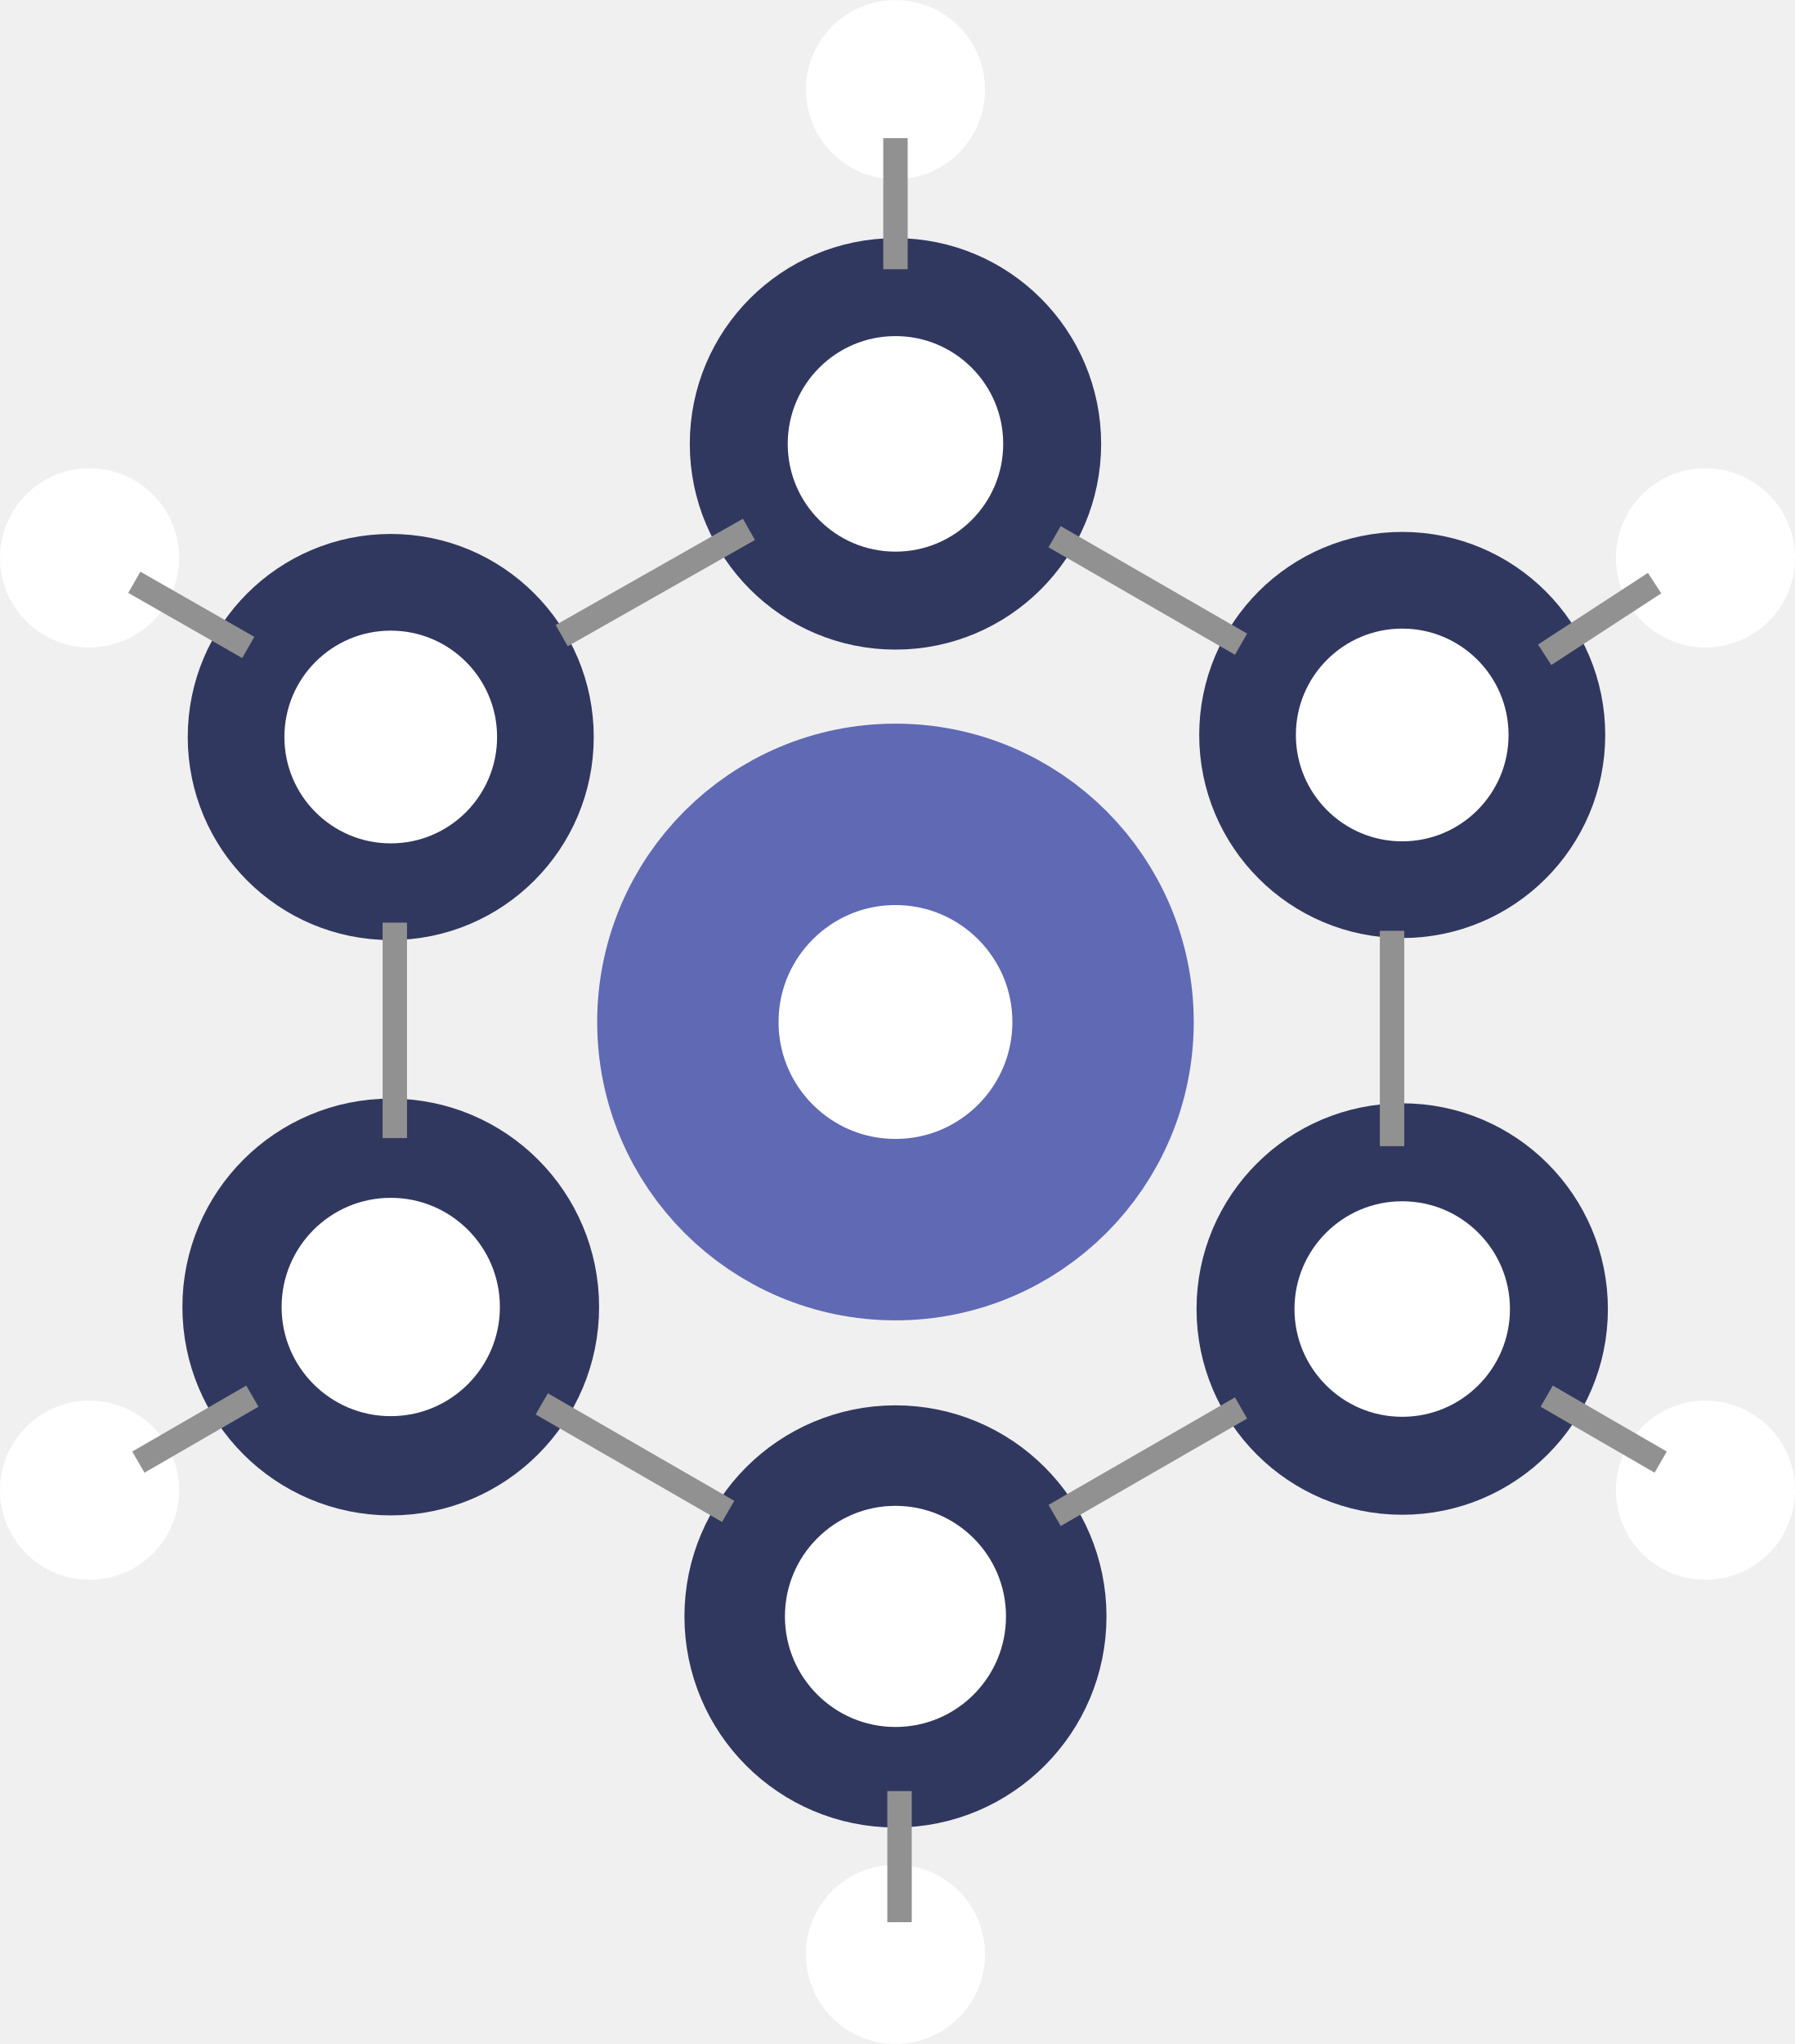
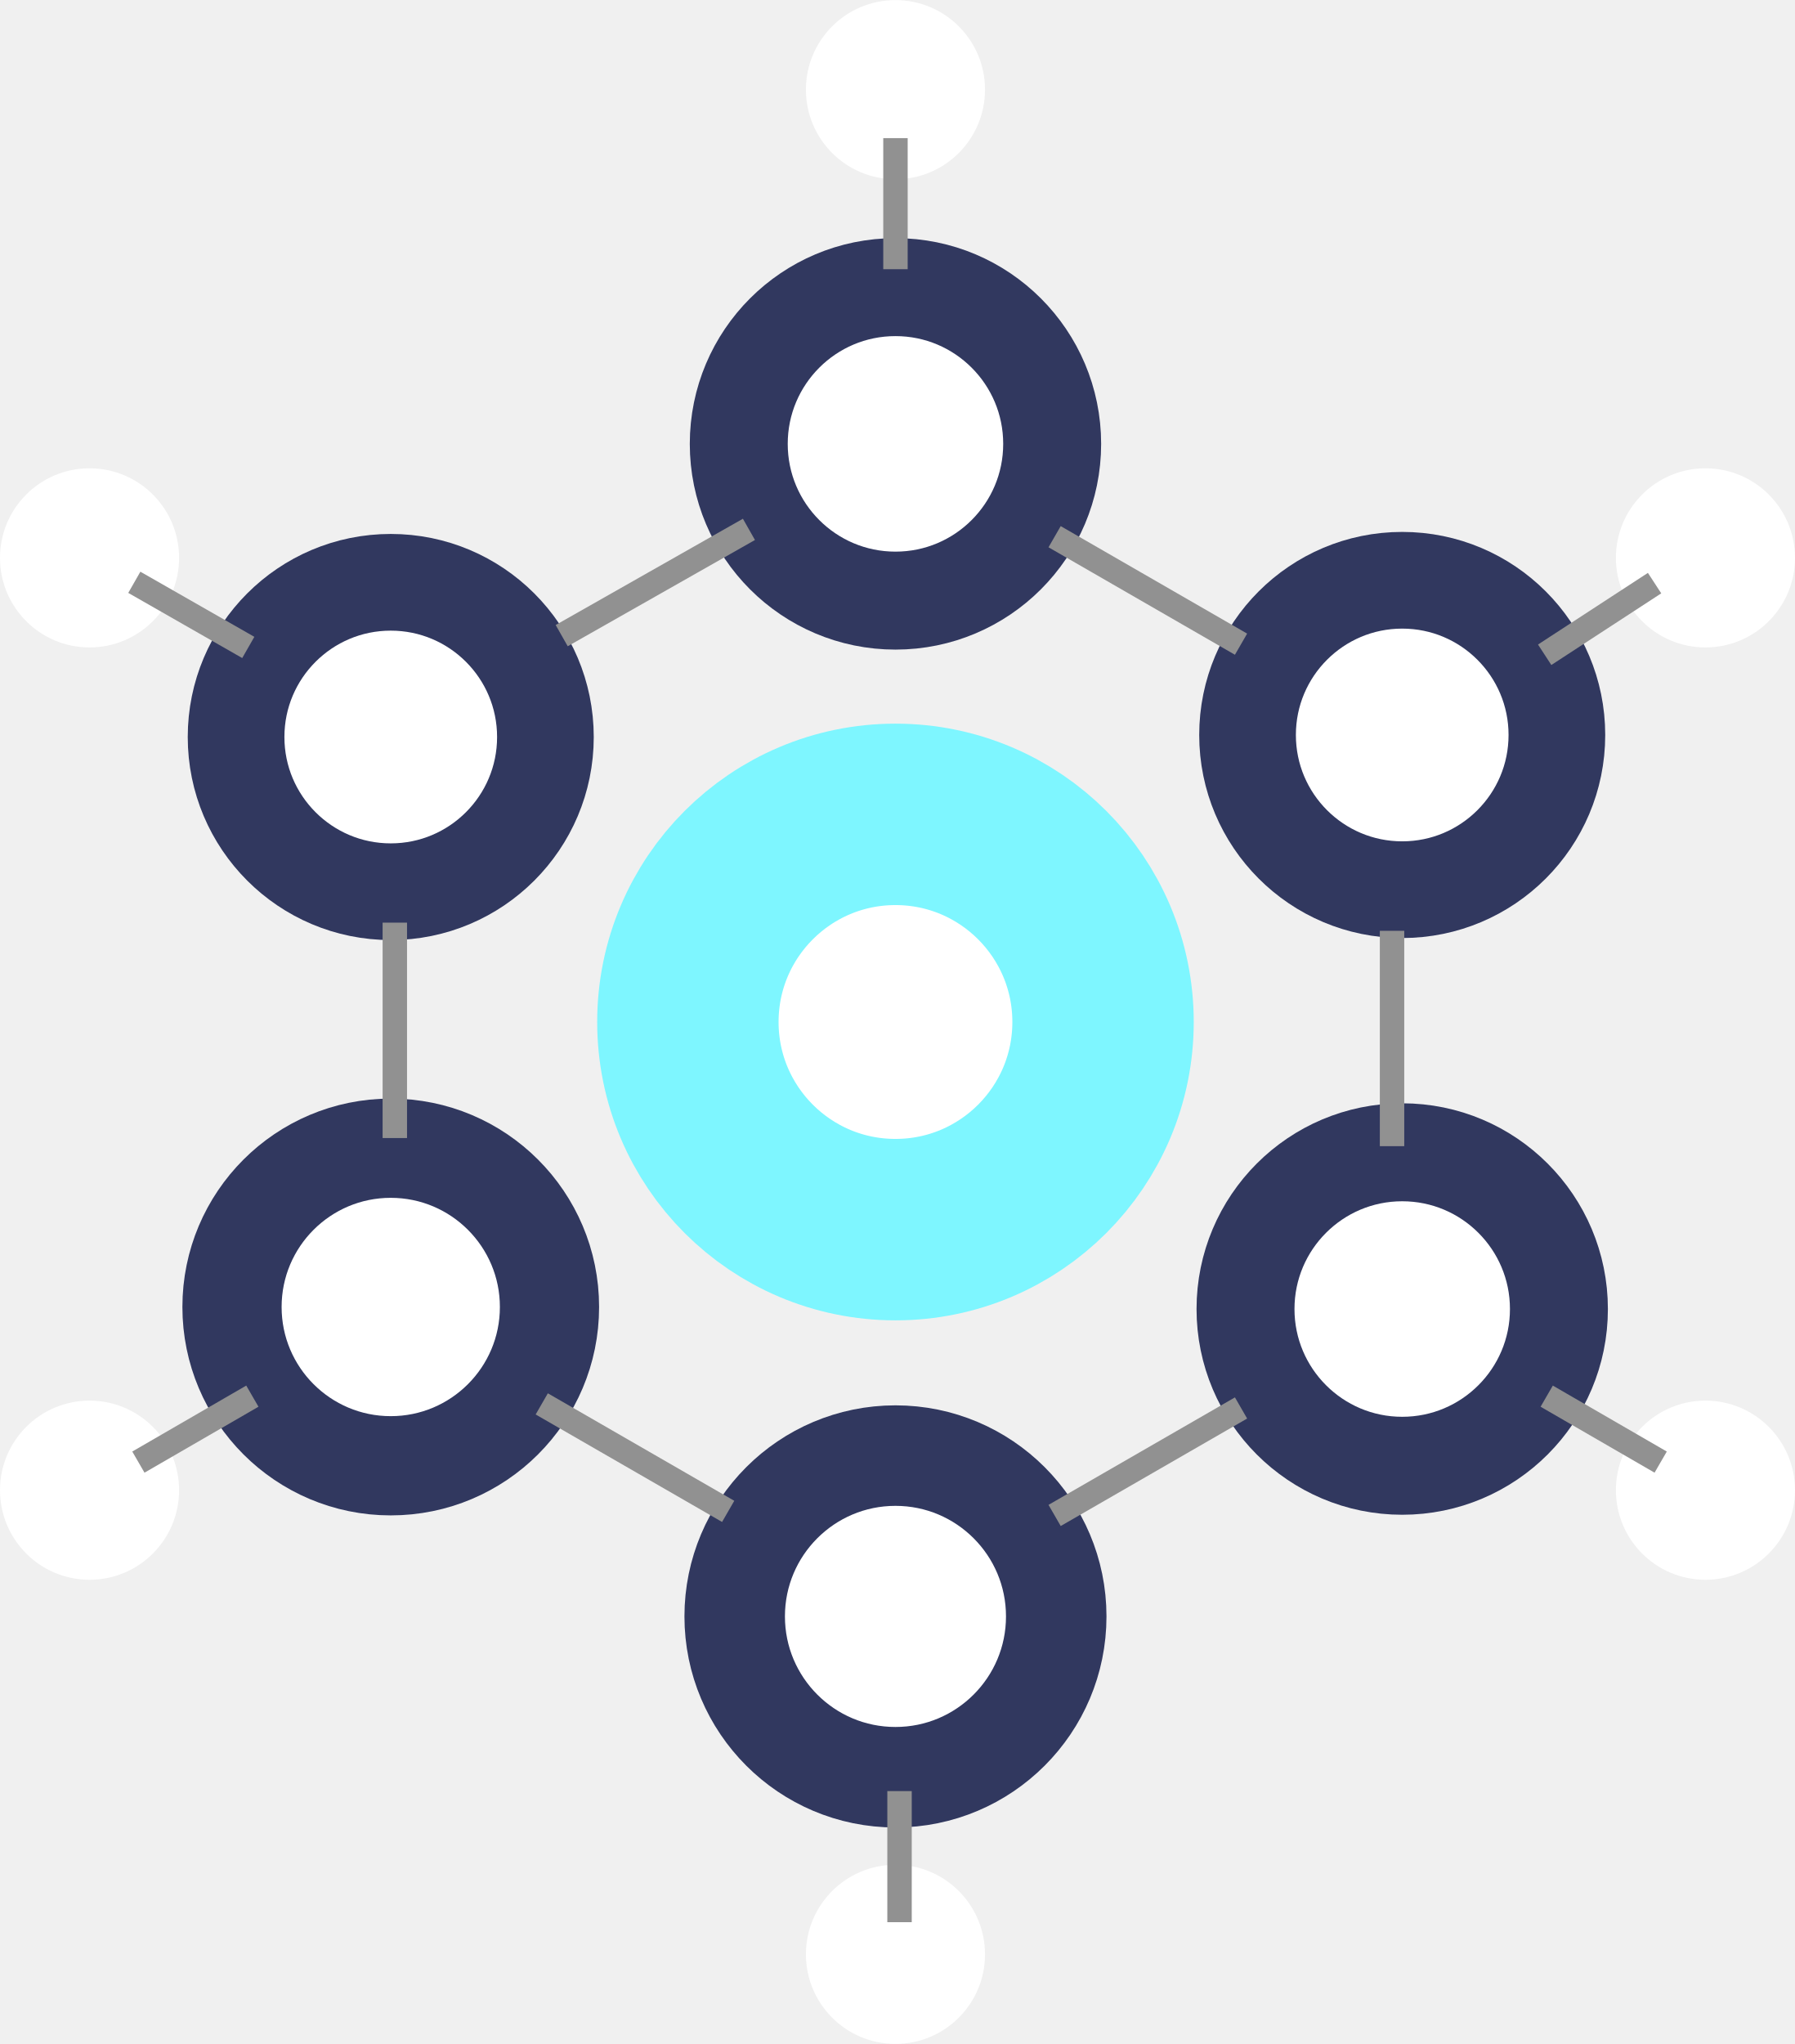
<svg xmlns="http://www.w3.org/2000/svg" id="Layer_1" viewBox="0 0 441 502" width="2196" height="2500">
-   <style>.st0,.st1,.st2,.st3,.st4{fill:#fff;stroke:#6069b3;stroke-width:44.563;stroke-miterlimit:10}.st1,.st2,.st3,.st4{stroke:#31385f;stroke-width:24.375}.st2,.st3,.st4{stroke-width:23.75}.st3,.st4{stroke-width:24.062}.st4{stroke-width:24.688}.st5{fill:#fff}.st6{fill:none;stroke:#919191;stroke-width:6;stroke-miterlimit:10}</style>
+   <style>.st0,.st1,.st2,.st3,.st4{fill:#fff;stroke:#7ef6ff;stroke-width:44.563;stroke-miterlimit:10}.st1,.st2,.st3,.st4{stroke:#31385f;stroke-width:24.375}.st2,.st3,.st4{stroke-width:23.75}.st3,.st4{stroke-width:24.062}.st4{stroke-width:24.688}.st5{fill:#fff}.st6{fill:none;stroke:#919191;stroke-width:6;stroke-miterlimit:10}</style>
  <circle class="st0" cx="220" cy="251" r="51" />
  <circle class="st1" cx="96" cy="321" r="39" />
  <circle class="st2" cx="96" cy="181" r="38" />
  <circle class="st3" cx="220" cy="109" r="38.5" />
  <circle class="st2" cx="344.5" cy="180.5" r="38" />
  <circle class="st3" cx="344.5" cy="321.5" r="38.5" />
  <circle class="st4" cx="220" cy="397" r="39.5" />
  <circle class="st5" cx="22" cy="366" r="22" />
  <circle class="st5" cx="220" cy="480" r="22" />
  <circle class="st5" cx="419" cy="366" r="22" />
  <circle class="st5" cx="419" cy="137" r="22" />
  <circle class="st5" cx="220" cy="22" r="22" />
  <circle class="st5" cx="22" cy="137" r="22" />
  <path class="st6" d="M33 143l28 16M34 359.1l28-16.2M221 472.1v-32.2M408 359.1l-28-16.2M406.5 143.2l-27 17.6M220 33.9v32.2M138 156.1l46-26.1M259.1 131.8l45.8 26.4M342 228.6v52.9M304.9 345.8l-45.8 26.4M178.9 371.2l-45.8-26.4M97 279.5v-52.9" />
</svg>
